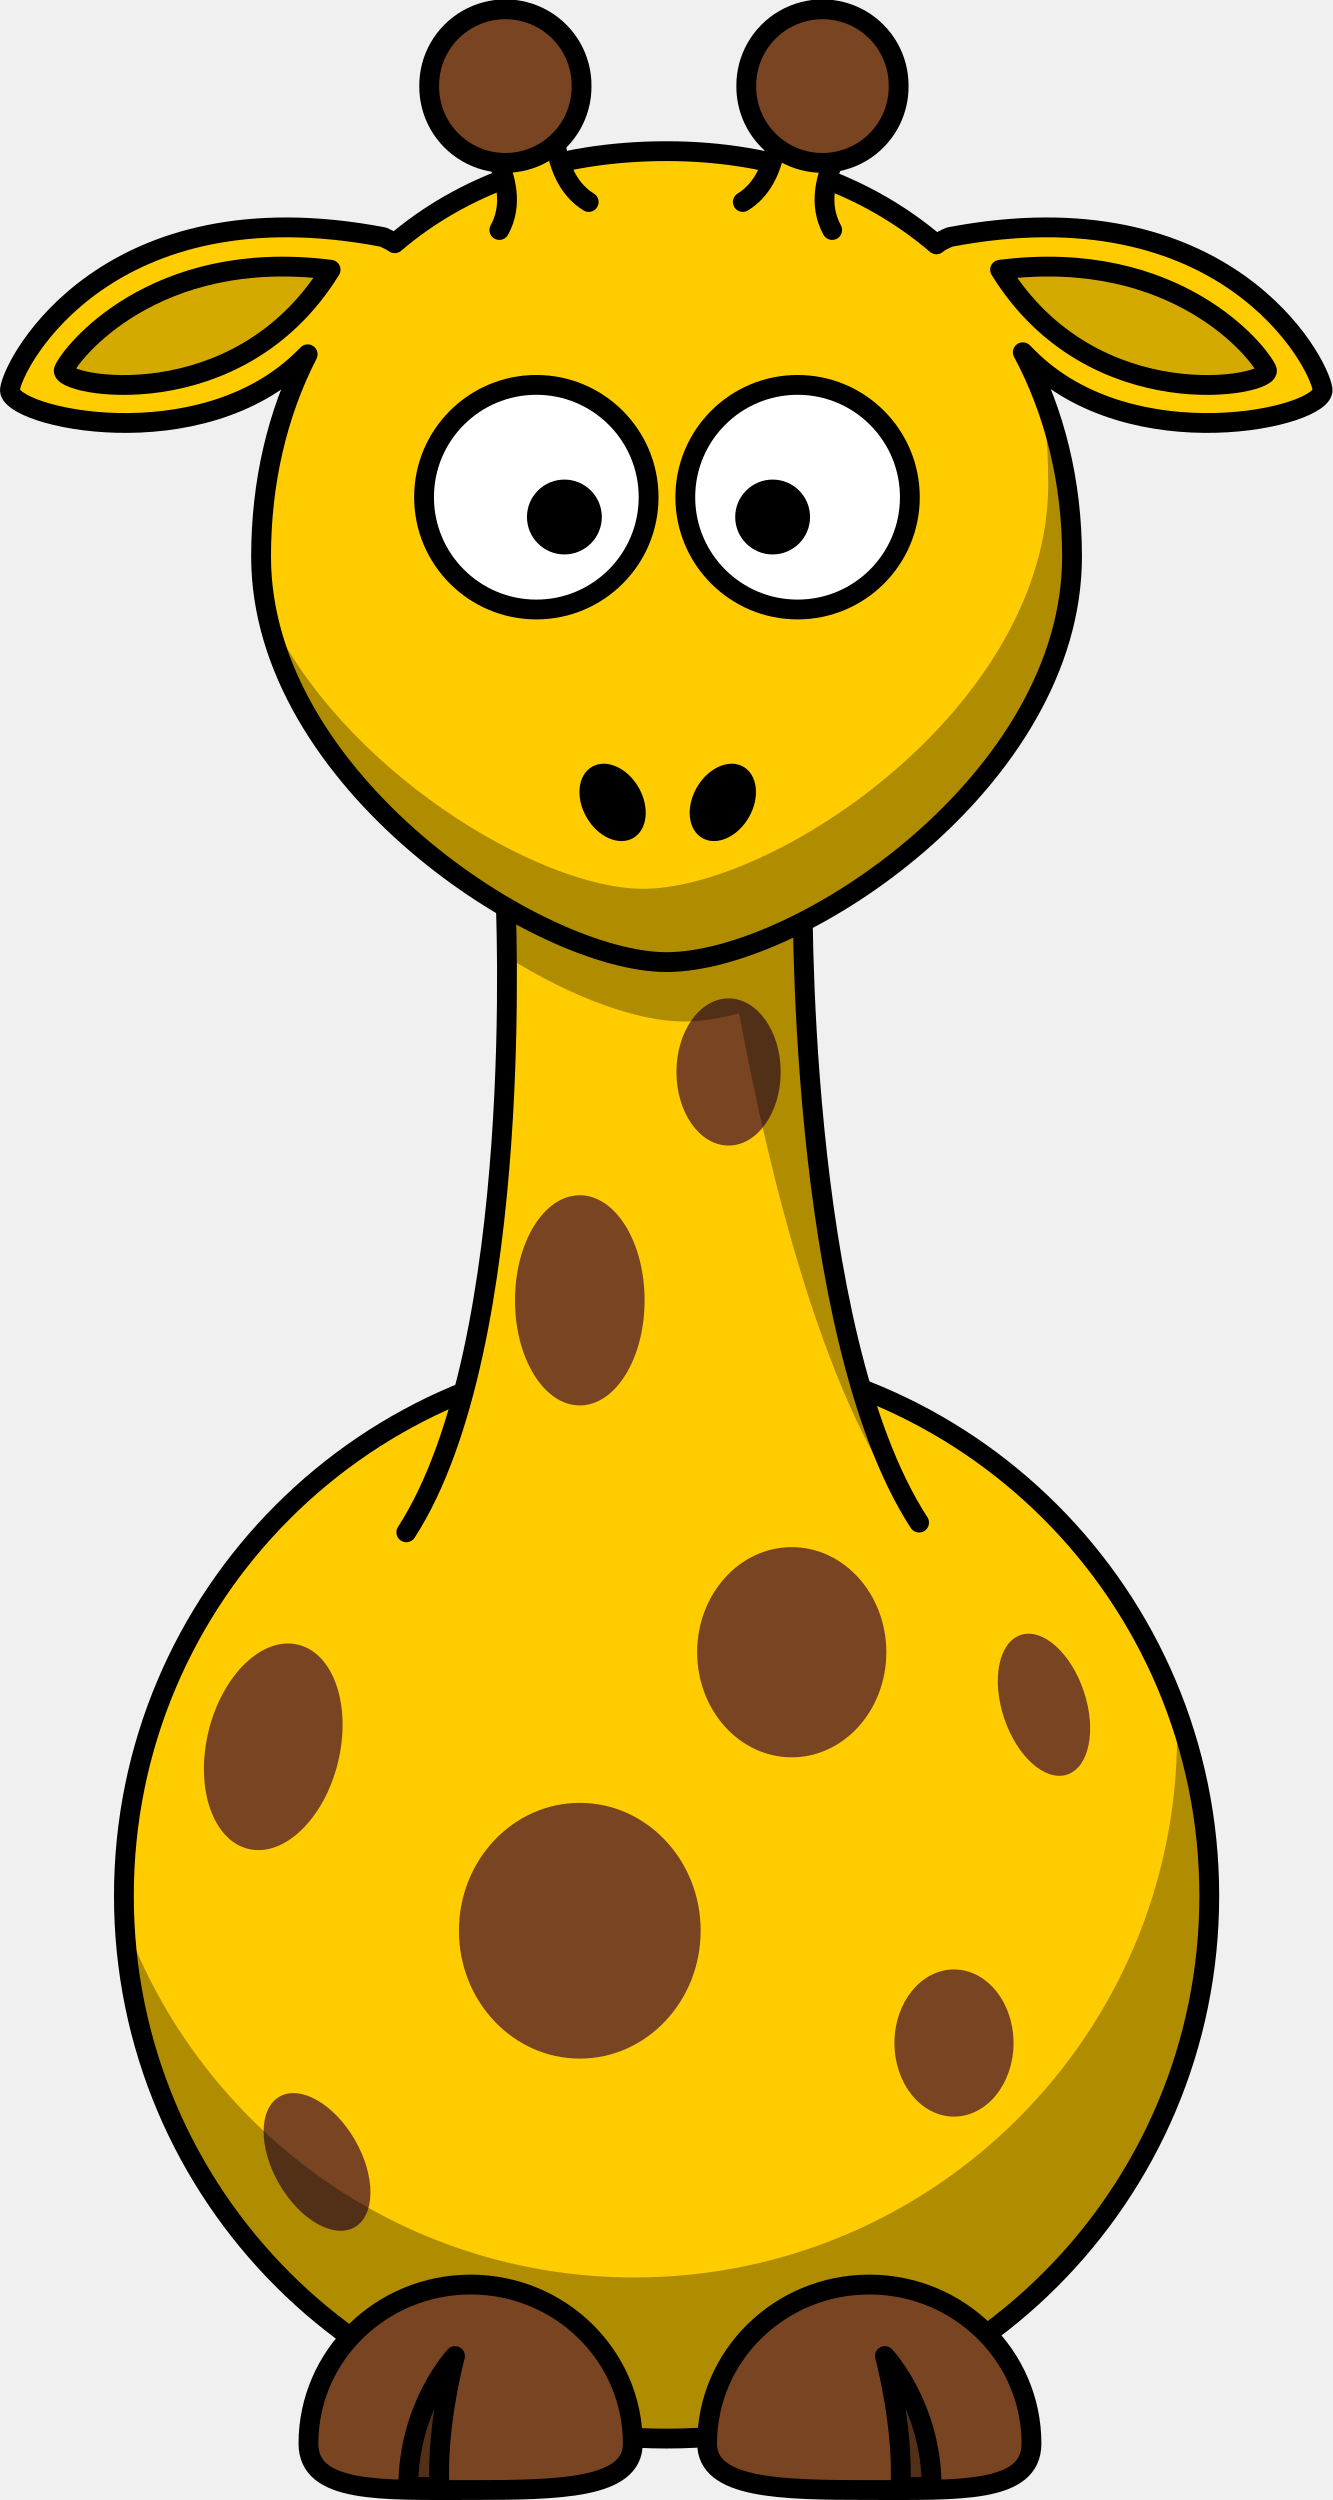
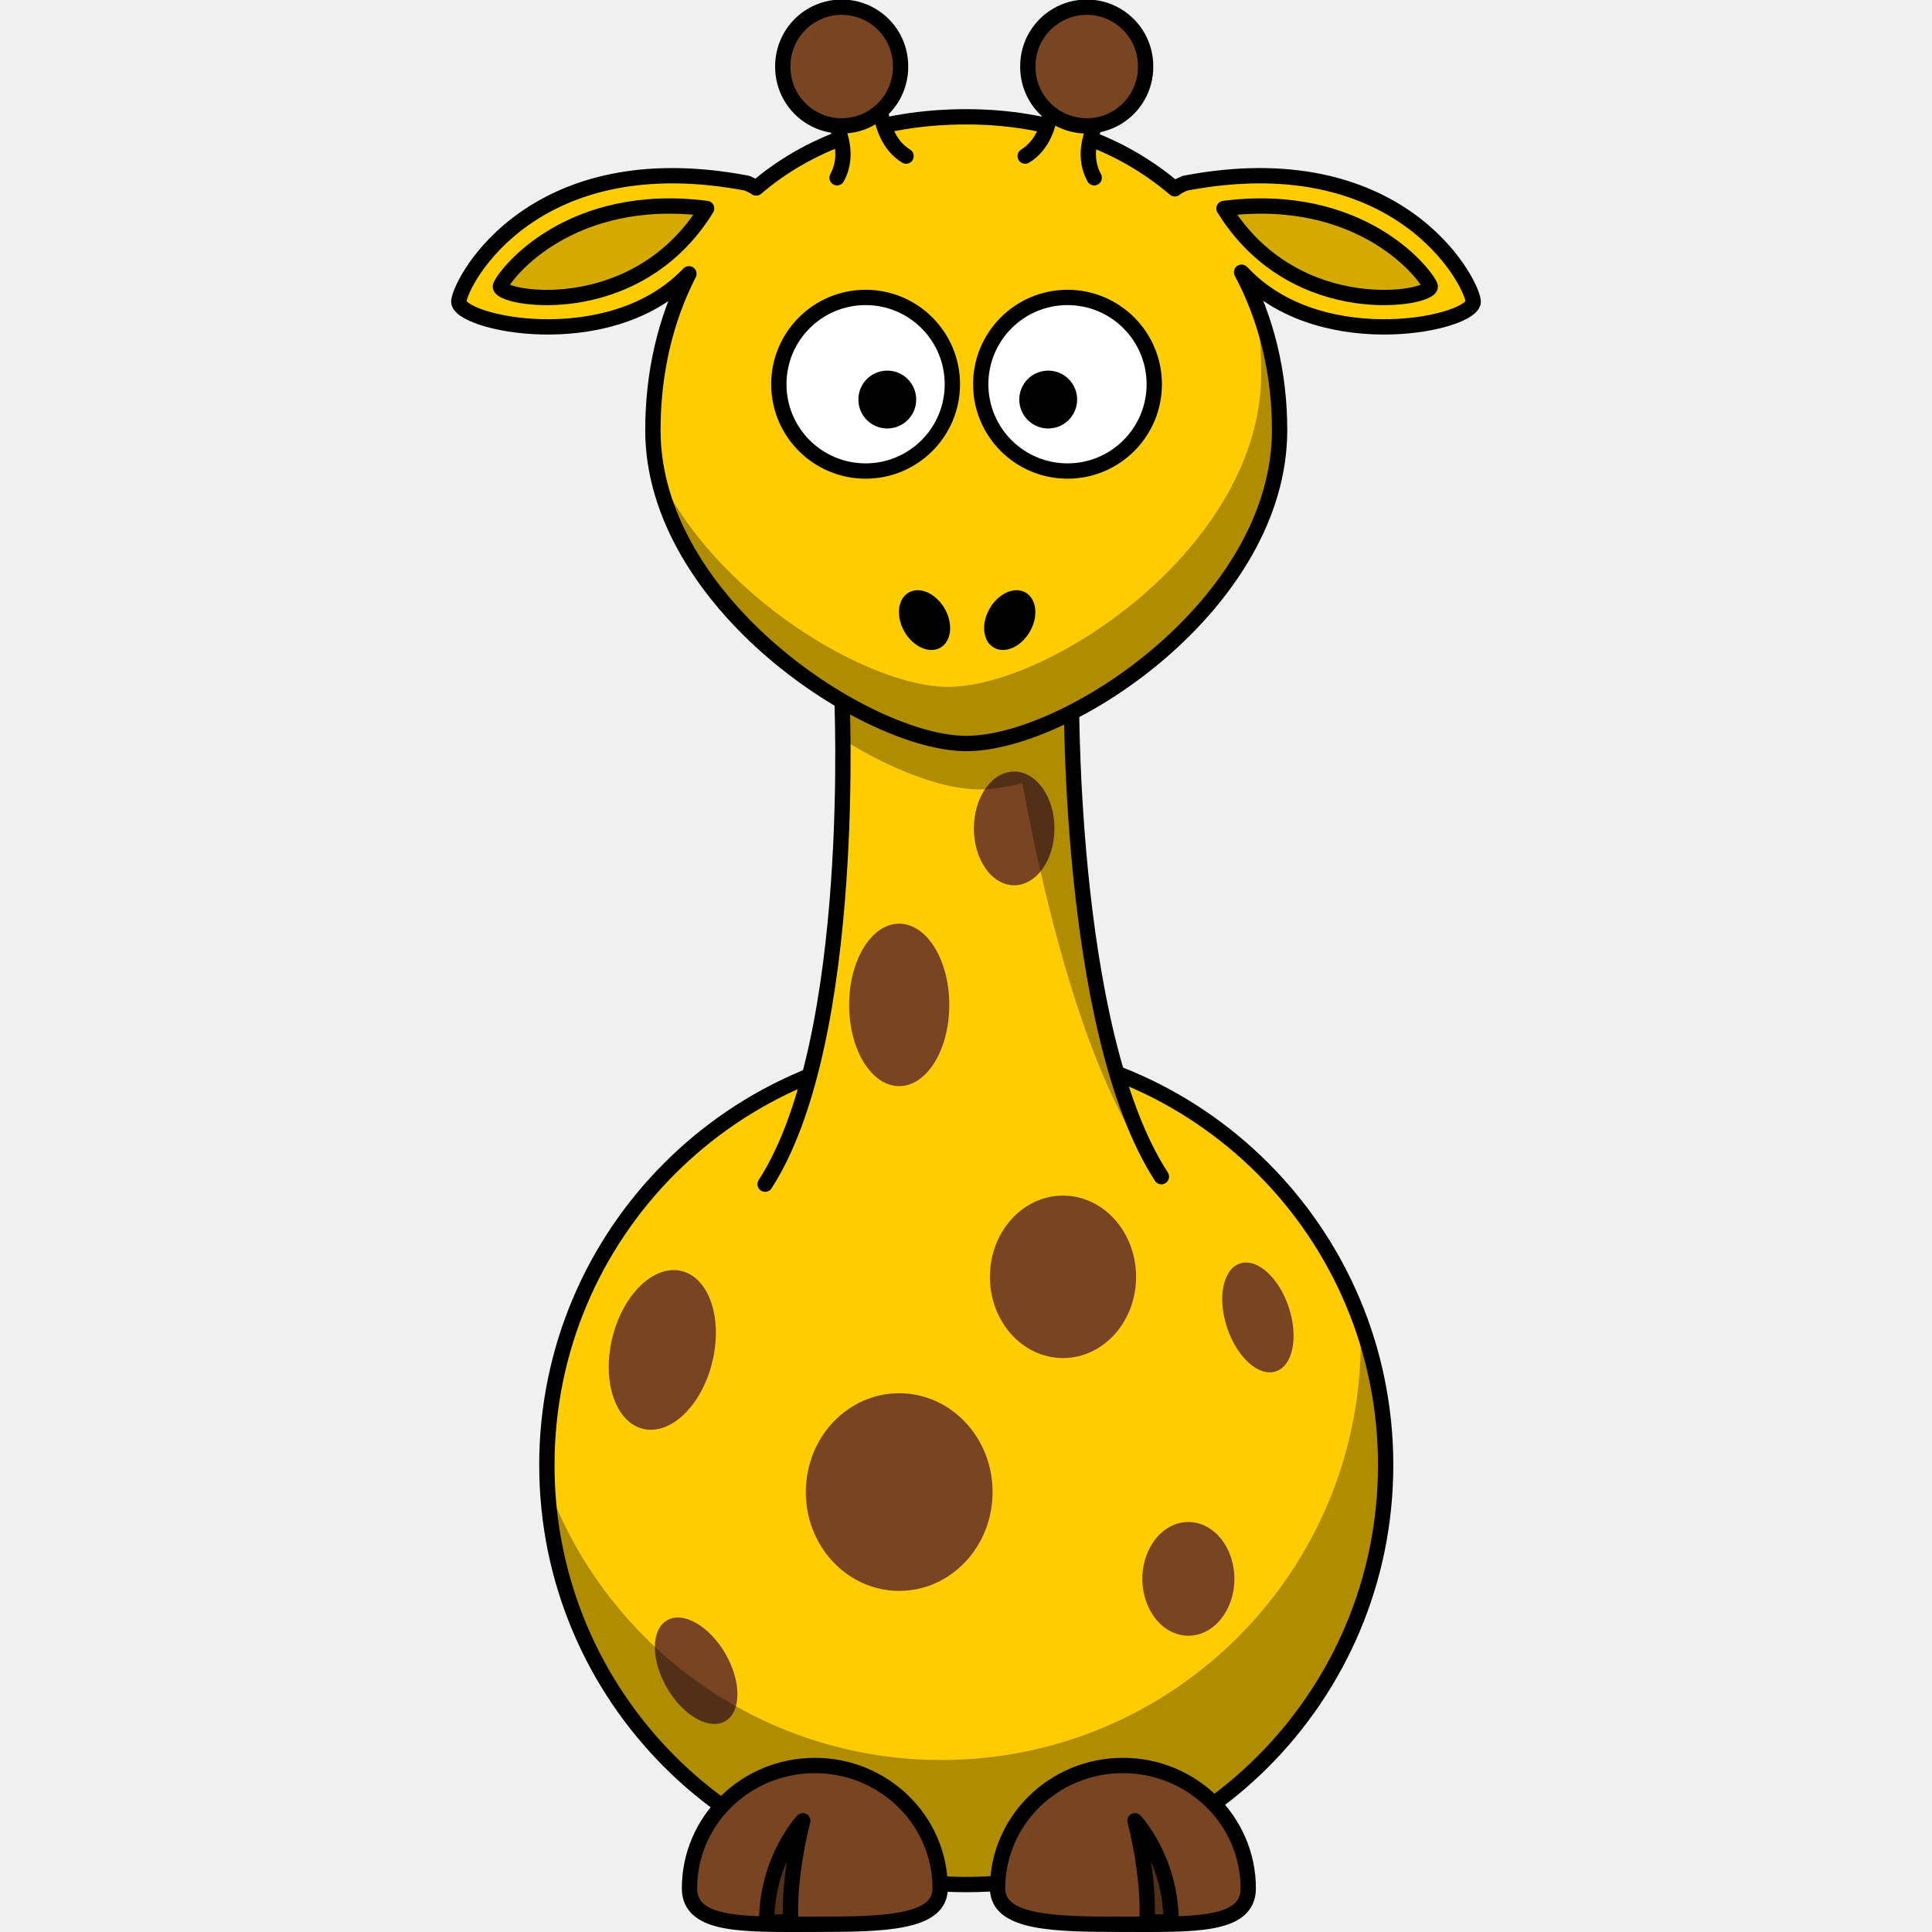
- <svg xmlns="http://www.w3.org/2000/svg" version="1.0" width="268.956" height="504.609" id="svg2">
+ <svg xmlns="http://www.w3.org/2000/svg" version="1.0" width="504.61" height="504.61" id="svg2">
  <defs id="defs4" />
-   <g transform="translate(-216.7269,-178.058)" id="layer1">
-     <path d="M 441.295,560.706 C 441.309,610.434 401.001,650.754 351.273,650.754 C 301.545,650.754 261.237,610.434 261.251,560.706 C 261.237,510.978 301.545,470.657 351.273,470.657 C 401.001,470.657 441.309,510.978 441.295,560.706 z" transform="matrix(1.216783,0,0,1.216783,-76.1501,-121.5516)" id="path2383" style="opacity:1;fill:#ffcc00;fill-opacity:1;fill-rule:nonzero;stroke:#000000;stroke-width:3.287;stroke-linecap:round;stroke-linejoin:round;stroke-miterlimit:4;stroke-dasharray:none;stroke-opacity:1" />
-     <path d="M 93.338,349.046 A 18.031,15.556 0 1 1 57.276,349.046 A 18.031,15.556 0 1 1 93.338,349.046 z" transform="matrix(0.4247339,-0.2447311,0.4879048,0.846765,78.43364,337.3016)" id="path3242" style="opacity:1;fill:#784421;fill-opacity:1;fill-rule:nonzero;stroke:none;stroke-width:4;stroke-linecap:round;stroke-linejoin:round;stroke-miterlimit:4;stroke-dasharray:none;stroke-opacity:1" />
-     <path d="M 454.188,523.125 C 454.264,524.807 454.312,526.518 454.312,528.219 C 454.312,588.683 405.246,637.75 344.781,637.75 C 297.519,637.75 257.19,607.751 241.844,565.781 C 244.497,623.893 292.517,670.25 351.281,670.25 C 411.746,670.25 460.812,621.183 460.812,560.719 C 460.812,547.517 458.474,534.849 454.188,523.125 z" id="path3221" style="opacity:1;fill:#000000;fill-opacity:0.314;fill-rule:nonzero;stroke:none;stroke-width:4;stroke-linecap:round;stroke-linejoin:round;stroke-miterlimit:4;stroke-dasharray:none;stroke-opacity:1" />
-     <path d="M 359.453,671.275 C 359.453,680.366 374.119,680.657 392.188,680.657 C 410.258,680.657 424.924,681.35 424.924,671.275 C 424.924,653.56 410.258,639.181 392.188,639.181 C 374.119,639.181 359.453,653.56 359.453,671.275 z" id="path3172" style="fill:#784421;fill-opacity:1;fill-rule:nonzero;stroke:#000000;stroke-width:4;stroke-linecap:round;stroke-linejoin:round;stroke-miterlimit:4;stroke-opacity:1" />
-     <path d="M 404.779,680.056 C 404.779,663.688 395.336,653.616 395.336,653.616 C 395.336,653.616 399.113,667.465 398.484,680.056 L 404.779,680.056 z" id="path3174" style="fill:#000000;fill-opacity:0.314;fill-rule:evenodd;stroke:#000000;stroke-width:4;stroke-linecap:butt;stroke-linejoin:round;stroke-miterlimit:4;stroke-dasharray:none;stroke-opacity:1" />
-     <path d="M 298.736,487.345 C 323.236,449.444 318.736,358.612 318.736,358.612 L 378.736,355.345 C 378.736,355.345 377.236,446.83 402.236,485.384" id="path2399" style="fill:#ffcc00;fill-opacity:1;fill-rule:evenodd;stroke:#000000;stroke-width:4;stroke-linecap:round;stroke-linejoin:round;stroke-miterlimit:4;stroke-dasharray:none;stroke-opacity:1" />
-     <path d="M 93.338,349.046 A 18.031,15.556 0 1 1 57.276,349.046 A 18.031,15.556 0 1 1 93.338,349.046 z" transform="matrix(0.5834777,0,0,0.9545455,319.8418,61.24961)" id="path3244" style="opacity:1;fill:#784421;fill-opacity:1;fill-rule:nonzero;stroke:none;stroke-width:4;stroke-linecap:round;stroke-linejoin:round;stroke-miterlimit:4;stroke-dasharray:none;stroke-opacity:1" />
-     <path d="M 162,177.281 L 144.844,178.219 L 102,180.562 C 102,180.562 102.241,185.417 102.312,193.125 C 115.471,201.381 128.732,206.188 138.031,206.188 C 141.36,206.188 145.137,205.615 149.188,204.531 C 155.374,237.872 166.855,284.874 185.219,307.031 L 184.219,307.375 L 185.5,307.344 C 168.293,280.807 163.666,229.192 162.438,199.594 C 162.298,196.243 162.192,193.158 162.125,190.438 C 162.074,188.264 162.05,186.34 162.031,184.656 C 162.014,183.299 162.004,182.279 162,181.281 C 161.995,179.731 161.994,179.533 162,178.875 C 162.002,177.83 162,177.281 162,177.281 z" transform="translate(216.7269,178.058)" id="path3214" style="fill:#000000;fill-opacity:0.314;fill-rule:evenodd;stroke:none;stroke-width:4;stroke-linecap:butt;stroke-linejoin:miter;stroke-miterlimit:4;stroke-dasharray:none;stroke-opacity:1" />
-     <path d="M 351.268,208.566 C 328.478,208.566 309.989,215.534 296.393,227.16 C 295.822,226.733 295.049,226.354 294.049,225.91 C 238.541,215.303 219.443,251.003 218.736,256.66 C 218.029,262.316 257.252,271.144 278.111,250.285 C 278.382,250.014 278.566,249.83 278.83,249.566 C 272.659,261.59 269.424,275.536 269.424,290.41 C 269.424,335.584 325.549,372.253 351.268,372.253 C 377.984,372.253 433.111,335.584 433.111,290.41 C 433.111,275.368 429.648,261.275 423.174,249.16 C 423.582,249.567 423.875,249.861 424.299,250.285 C 445.158,271.144 484.381,262.316 483.674,256.66 C 482.967,251.003 463.9,215.303 408.393,225.91 C 407.22,226.431 406.308,226.862 405.736,227.378 C 392.001,215.633 373.529,208.566 351.268,208.566 z" id="path3155" style="fill:#ffcc00;fill-opacity:1;fill-rule:nonzero;stroke:#000000;stroke-width:4;stroke-linecap:round;stroke-linejoin:round;stroke-miterlimit:4;stroke-opacity:1" />
-     <path d="M 347.644,278.413 C 347.647,290.932 337.5,301.083 324.981,301.083 C 312.462,301.083 302.314,290.932 302.318,278.413 C 302.314,265.894 312.462,255.744 324.981,255.744 C 337.5,255.744 347.647,265.894 347.644,278.413 z" id="path3157" style="opacity:1;fill:#ffffff;fill-opacity:1;fill-rule:nonzero;stroke:#000000;stroke-width:4;stroke-linecap:round;stroke-linejoin:round;stroke-miterlimit:4;stroke-dasharray:none;stroke-opacity:1" />
-     <path d="M 400.376,278.413 C 400.379,290.932 390.232,301.083 377.713,301.083 C 365.194,301.083 355.046,290.932 355.05,278.413 C 355.046,265.894 365.194,255.744 377.713,255.744 C 390.232,255.744 400.379,265.894 400.376,278.413 z" id="path3159" style="opacity:1;fill:#ffffff;fill-opacity:1;fill-rule:nonzero;stroke:#000000;stroke-width:4;stroke-linecap:round;stroke-linejoin:round;stroke-miterlimit:4;stroke-dasharray:none;stroke-opacity:1" />
-     <path d="M 380.231,282.413 C 380.232,286.586 376.85,289.97 372.677,289.97 C 368.504,289.97 365.121,286.586 365.123,282.413 C 365.121,278.24 368.504,274.857 372.677,274.857 C 376.85,274.857 380.232,278.24 380.231,282.413 z" id="path3161" style="opacity:1;fill:#000000;fill-opacity:1;fill-rule:nonzero;stroke:none;stroke-width:47.667;stroke-linecap:round;stroke-linejoin:round;stroke-miterlimit:4;stroke-dasharray:none;stroke-opacity:1" />
-     <path d="M 338.201,282.413 C 338.202,286.586 334.819,289.97 330.646,289.97 C 326.473,289.97 323.091,286.586 323.092,282.413 C 323.091,278.24 326.473,274.857 330.646,274.857 C 334.819,274.857 338.202,278.24 338.201,282.413 z" id="path3163" style="opacity:1;fill:#000000;fill-opacity:1;fill-rule:nonzero;stroke:none;stroke-width:47.667;stroke-linecap:round;stroke-linejoin:round;stroke-miterlimit:4;stroke-dasharray:none;stroke-opacity:1" />
-     <path d="M 425.688,251.49 C 427.442,259.123 428.312,267.213 428.312,275.615 C 428.312,320.79 373.185,357.459 346.469,357.459 C 325.763,357.459 285.372,333.703 270.406,300.865 C 278.022,341.111 327.578,372.24 351.281,372.24 C 377.998,372.24 433.125,335.571 433.125,290.396 C 433.125,276.316 430.712,263.064 425.688,251.49 z" id="path3231" style="fill:#000000;fill-opacity:0.314;fill-rule:nonzero;stroke:none;stroke-width:4;stroke-linecap:round;stroke-linejoin:round;stroke-miterlimit:4;stroke-opacity:1" />
-     <path d="M 344.455,671.275 C 344.455,680.366 329.79,680.657 311.72,680.657 C 293.651,680.657 278.985,681.35 278.985,671.275 C 278.985,653.56 293.651,639.181 311.72,639.181 C 329.79,639.181 344.455,653.56 344.455,671.275 z" id="path3329" style="fill:#784421;fill-opacity:1;fill-rule:nonzero;stroke:#000000;stroke-width:4;stroke-linecap:round;stroke-linejoin:round;stroke-miterlimit:4;stroke-opacity:1" />
-     <path d="M 299.13,680.056 C 299.13,663.688 308.573,653.616 308.573,653.616 C 308.573,653.616 304.796,667.465 305.425,680.056 L 299.13,680.056 z" id="path3331" style="fill:#000000;fill-opacity:0.314;fill-rule:evenodd;stroke:#000000;stroke-width:4;stroke-linecap:butt;stroke-linejoin:round;stroke-miterlimit:4;stroke-dasharray:none;stroke-opacity:1" />
-     <path d="M 367.868,343.045 C 365.576,347.018 361.368,348.883 358.472,347.211 C 355.575,345.539 355.087,340.962 357.381,336.99 C 359.674,333.017 363.882,331.151 366.778,332.824 C 369.675,334.496 370.163,339.072 367.868,343.045 z" id="path2398" style="opacity:1;fill:#000000;fill-opacity:1;fill-rule:nonzero;stroke:none;stroke-width:47.667;stroke-linecap:round;stroke-linejoin:round;stroke-miterlimit:4;stroke-dasharray:none;stroke-opacity:1" />
-     <path d="M 335.131,343.045 C 337.424,347.018 341.632,348.883 344.528,347.211 C 347.425,345.539 347.913,340.962 345.618,336.99 C 343.326,333.017 339.118,331.151 336.222,332.824 C 333.325,334.496 332.837,339.072 335.131,343.045 z" id="path2412" style="opacity:1;fill:#000000;fill-opacity:1;fill-rule:nonzero;stroke:none;stroke-width:47.667;stroke-linecap:round;stroke-linejoin:round;stroke-miterlimit:4;stroke-dasharray:none;stroke-opacity:1" />
-     <path d="M 317.518,224.484 C 323.175,214.231 311.508,201.857 311.508,201.857 L 328.832,197.614 C 328.832,197.614 326.357,213.171 335.549,218.828" id="path3224" style="fill:#ffcc00;fill-opacity:1;fill-rule:evenodd;stroke:#000000;stroke-width:4;stroke-linecap:round;stroke-linejoin:miter;stroke-miterlimit:4;stroke-dasharray:none;stroke-opacity:1" />
-     <path d="M 82.378,-127.961 A 15.38,15.38 0 1 1 51.619,-127.961 A 15.38,15.38 0 1 1 82.378,-127.961 z" transform="translate(251.7363,323.3986)" id="path3186" style="opacity:1;fill:#784421;fill-opacity:1;fill-rule:nonzero;stroke:#000000;stroke-width:4;stroke-linecap:round;stroke-linejoin:round;stroke-miterlimit:4;stroke-dasharray:none;stroke-opacity:1" />
-     <path d="M 418.587,232.502 C 454.369,227.935 471.111,249.467 472.424,252.73 C 473.737,255.992 437.299,262.844 418.587,232.502 z" id="path3190" style="fill:#d4aa00;fill-opacity:1;fill-rule:evenodd;stroke:#000000;stroke-width:4;stroke-linecap:butt;stroke-linejoin:round;stroke-miterlimit:4;stroke-dasharray:none;stroke-opacity:1" />
-     <path d="M 384.693,224.484 C 379.036,214.231 390.704,201.857 390.704,201.857 L 373.379,197.614 C 373.379,197.614 375.854,213.171 366.662,218.828" id="path3228" style="fill:#ffcc00;fill-opacity:1;fill-rule:evenodd;stroke:#000000;stroke-width:4;stroke-linecap:round;stroke-linejoin:miter;stroke-miterlimit:4;stroke-dasharray:none;stroke-opacity:1" />
-     <path d="M 82.378,-127.961 A 15.38,15.38 0 1 1 51.619,-127.961 A 15.38,15.38 0 1 1 82.378,-127.961 z" transform="translate(315.7363,323.3986)" id="path3222" style="opacity:1;fill:#784421;fill-opacity:1;fill-rule:nonzero;stroke:#000000;stroke-width:4;stroke-linecap:round;stroke-linejoin:round;stroke-miterlimit:4;stroke-dasharray:none;stroke-opacity:1" />
-     <path d="M 93.338,349.046 A 18.031,15.556 0 1 1 57.276,349.046 A 18.031,15.556 0 1 1 93.338,349.046 z" transform="matrix(0.7236651,0.1774259,-0.3247149,1.324411,330.7245,54.99796)" id="path3230" style="opacity:1;fill:#784421;fill-opacity:1;fill-rule:nonzero;stroke:none;stroke-width:4;stroke-linecap:round;stroke-linejoin:round;stroke-miterlimit:4;stroke-dasharray:none;stroke-opacity:1" />
-     <path d="M 93.338,349.046 A 18.031,15.556 0 1 1 57.276,349.046 A 18.031,15.556 0 1 1 93.338,349.046 z" transform="matrix(1.352941,0,0,1.659091,231.8673,-11.33608)" id="path3232" style="opacity:1;fill:#784421;fill-opacity:1;fill-rule:nonzero;stroke:none;stroke-width:4;stroke-linecap:round;stroke-linejoin:round;stroke-miterlimit:4;stroke-dasharray:none;stroke-opacity:1" />
-     <path d="M 93.338,349.046 A 18.031,15.556 0 1 1 57.276,349.046 A 18.031,15.556 0 1 1 93.338,349.046 z" transform="matrix(0.4464393,-0.1488131,0.3018538,0.9055614,288.464,217.2783)" id="path3234" style="opacity:1;fill:#784421;fill-opacity:1;fill-rule:nonzero;stroke:none;stroke-width:4;stroke-linecap:round;stroke-linejoin:round;stroke-miterlimit:4;stroke-dasharray:none;stroke-opacity:1" />
-     <path d="M 93.338,349.046 A 18.031,15.556 0 1 1 57.276,349.046 A 18.031,15.556 0 1 1 93.338,349.046 z" transform="matrix(0.6666667,0,0,0.9545455,359.0771,257.2496)" id="path3236" style="opacity:1;fill:#784421;fill-opacity:1;fill-rule:nonzero;stroke:none;stroke-width:4;stroke-linecap:round;stroke-linejoin:round;stroke-miterlimit:4;stroke-dasharray:none;stroke-opacity:1" />
-     <path d="M 93.338,349.046 A 18.031,15.556 0 1 1 57.276,349.046 A 18.031,15.556 0 1 1 93.338,349.046 z" transform="matrix(1.058824,0,0,1.363636,296.7963,35.57602)" id="path3238" style="opacity:1;fill:#784421;fill-opacity:1;fill-rule:nonzero;stroke:none;stroke-width:4;stroke-linecap:round;stroke-linejoin:round;stroke-miterlimit:4;stroke-dasharray:none;stroke-opacity:1" />
-     <path d="M 93.338,349.046 A 18.031,15.556 0 1 1 57.276,349.046 A 18.031,15.556 0 1 1 93.338,349.046 z" transform="matrix(0.7254902,0,0,1.363636,279.1186,-35.44837)" id="path3240" style="opacity:1;fill:#784421;fill-opacity:1;fill-rule:nonzero;stroke:none;stroke-width:4;stroke-linecap:round;stroke-linejoin:round;stroke-miterlimit:4;stroke-dasharray:none;stroke-opacity:1" />
-     <path d="M 283.458,232.502 C 247.677,227.935 230.935,249.467 229.622,252.73 C 228.309,255.992 264.747,262.844 283.458,232.502 z" id="path3246" style="fill:#d4aa00;fill-opacity:1;fill-rule:evenodd;stroke:#000000;stroke-width:4;stroke-linecap:butt;stroke-linejoin:round;stroke-miterlimit:4;stroke-dasharray:none;stroke-opacity:1" />
+   <g transform="translate(-98.90004,-178.057)" id="layer1">
+     <path d="m 441.295,560.706 c 0.015,49.728 -40.294,90.048 -90.022,90.048 -49.728,0 -90.036,-40.32 -90.022,-90.048 -0.015,-49.728 40.294,-90.048 90.022,-90.048 49.728,0 90.036,40.32 90.022,90.048 z" transform="matrix(1.216783,0,0,1.216783,-76.1501,-121.5516)" id="path2383" style="fill:#ffcc00;fill-opacity:1;fill-rule:nonzero;stroke:#000000;stroke-width:3.287;stroke-linecap:round;stroke-linejoin:round;stroke-miterlimit:4;stroke-opacity:1;stroke-dasharray:none" />
+     <path d="m 93.338,349.046 a 18.031,15.556 0 1 1 -36.062,0 18.031,15.556 0 1 1 36.062,0 z" transform="matrix(0.4247339,-0.2447311,0.4879048,0.846765,78.43364,337.3016)" id="path3242" style="fill:#784421;fill-opacity:1;fill-rule:nonzero;stroke:none" />
+     <path d="m 454.188,523.125 c 0.077,1.682 0.125,3.393 0.125,5.094 0,60.464 -49.067,109.531 -109.531,109.531 -47.262,0 -87.591,-29.999 -102.938,-71.969 2.654,58.112 50.674,104.469 109.438,104.469 60.464,0 109.531,-49.067 109.531,-109.531 0,-13.202 -2.338,-25.87 -6.625,-37.594 z" id="path3221" style="fill:#000000;fill-opacity:0.314;fill-rule:nonzero;stroke:none" />
+     <path d="m 359.453,671.275 c 0,9.091 14.665,9.381 32.735,9.381 18.07,0 32.735,0.693 32.735,-9.381 0,-17.716 -14.665,-32.094 -32.735,-32.094 -18.07,0 -32.735,14.378 -32.735,32.094 z" id="path3172" style="fill:#784421;fill-opacity:1;fill-rule:nonzero;stroke:#000000;stroke-width:4;stroke-linecap:round;stroke-linejoin:round;stroke-miterlimit:4;stroke-opacity:1" />
+     <path d="m 404.779,680.056 c 0,-16.368 -9.443,-26.44 -9.443,-26.44 0,0 3.777,13.849 3.148,26.44 l 6.295,0 z" id="path3174" style="fill:#000000;fill-opacity:0.314;fill-rule:evenodd;stroke:#000000;stroke-width:4;stroke-linecap:butt;stroke-linejoin:round;stroke-miterlimit:4;stroke-opacity:1;stroke-dasharray:none" />
+     <path d="m 298.736,487.345 c 24.5,-37.901 20,-128.733 20,-128.733 l 60,-3.267 c 0,0 -1.5,91.485 23.5,130.04" id="path2399" style="fill:#ffcc00;fill-opacity:1;fill-rule:evenodd;stroke:#000000;stroke-width:4;stroke-linecap:round;stroke-linejoin:round;stroke-miterlimit:4;stroke-opacity:1;stroke-dasharray:none" />
+     <path d="m 93.338,349.046 a 18.031,15.556 0 1 1 -36.062,0 18.031,15.556 0 1 1 36.062,0 z" transform="matrix(0.5834777,0,0,0.9545455,319.8418,61.24961)" id="path3244" style="fill:#784421;fill-opacity:1;fill-rule:nonzero;stroke:none" />
+     <path d="m 162,177.281 -17.156,0.938 L 102,180.562 c 0,0 0.241,4.855 0.312,12.562 13.159,8.256 26.42,13.062 35.719,13.062 3.328,0 7.105,-0.572 11.156,-1.656 6.186,33.341 17.668,80.343 36.031,102.5 l -1,0.344 1.281,-0.031 c -17.207,-26.536 -21.834,-78.152 -23.062,-107.75 -0.139,-3.351 -0.245,-6.436 -0.312,-9.156 -0.051,-2.174 -0.075,-4.097 -0.094,-5.781 -0.017,-1.357 -0.027,-2.377 -0.031,-3.375 -0.005,-1.55 -0.006,-1.748 0,-2.406 0.002,-1.045 0,-1.594 0,-1.594 z" transform="translate(216.7269,178.058)" id="path3214" style="fill:#000000;fill-opacity:0.314;fill-rule:evenodd;stroke:none" />
+     <path d="m 351.268,208.566 c -22.79,0 -41.278,6.968 -54.875,18.594 -0.571,-0.426 -1.343,-0.805 -2.344,-1.25 -55.508,-10.607 -74.605,25.093 -75.312,30.75 -0.707,5.657 38.515,14.485 59.375,-6.375 0.271,-0.271 0.455,-0.455 0.719,-0.719 -6.171,12.024 -9.406,25.97 -9.406,40.844 0,45.174 56.126,81.844 81.844,81.844 26.717,0 81.844,-36.669 81.844,-81.844 0,-15.041 -3.463,-29.135 -9.938,-41.25 0.408,0.407 0.701,0.701 1.125,1.125 20.86,20.86 60.082,12.032 59.375,6.375 -0.707,-5.657 -19.773,-41.357 -75.281,-30.75 -1.173,0.521 -2.085,0.952 -2.656,1.469 -13.735,-11.746 -32.207,-18.812 -54.469,-18.812 z" id="path3155" style="fill:#ffcc00;fill-opacity:1;fill-rule:nonzero;stroke:#000000;stroke-width:4;stroke-linecap:round;stroke-linejoin:round;stroke-miterlimit:4;stroke-opacity:1" />
+     <path d="m 347.644,278.413 c 0.004,12.519 -10.144,22.67 -22.663,22.67 -12.519,0 -22.667,-10.151 -22.663,-22.67 -0.004,-12.519 10.144,-22.67 22.663,-22.67 12.519,0 22.666,10.151 22.663,22.67 z" id="path3157" style="fill:#ffffff;fill-opacity:1;fill-rule:nonzero;stroke:#000000;stroke-width:4;stroke-linecap:round;stroke-linejoin:round;stroke-miterlimit:4;stroke-opacity:1;stroke-dasharray:none" />
+     <path d="m 400.376,278.413 c 0.004,12.519 -10.144,22.67 -22.663,22.67 -12.519,0 -22.667,-10.151 -22.663,-22.67 -0.004,-12.519 10.144,-22.67 22.663,-22.67 12.519,0 22.666,10.151 22.663,22.67 z" id="path3159" style="fill:#ffffff;fill-opacity:1;fill-rule:nonzero;stroke:#000000;stroke-width:4;stroke-linecap:round;stroke-linejoin:round;stroke-miterlimit:4;stroke-opacity:1;stroke-dasharray:none" />
+     <path d="m 380.231,282.413 c 10e-4,4.173 -3.381,7.557 -7.554,7.557 -4.173,0 -7.556,-3.384 -7.554,-7.557 -10e-4,-4.173 3.381,-7.556 7.554,-7.556 4.173,0 7.556,3.384 7.554,7.556 z" id="path3161" style="fill:#000000;fill-opacity:1;fill-rule:nonzero;stroke:none" />
+     <path d="m 338.201,282.413 c 10e-4,4.173 -3.381,7.557 -7.554,7.557 -4.173,0 -7.556,-3.384 -7.554,-7.557 -0.001,-4.173 3.381,-7.556 7.554,-7.556 4.173,0 7.556,3.384 7.554,7.556 z" id="path3163" style="fill:#000000;fill-opacity:1;fill-rule:nonzero;stroke:none" />
+     <path d="m 425.688,251.49 c 1.755,7.632 2.625,15.723 2.625,24.125 0,45.174 -55.127,81.844 -81.844,81.844 -20.706,2e-5 -61.097,-23.756 -76.062,-56.594 7.616,40.246 57.172,71.375 80.875,71.375 26.717,0 81.844,-36.669 81.844,-81.844 0,-14.081 -2.413,-27.332 -7.438,-38.906 z" id="path3231" style="fill:#000000;fill-opacity:0.314;fill-rule:nonzero;stroke:none" />
+     <path d="m 344.455,671.275 c 0,9.091 -14.665,9.381 -32.735,9.381 -18.07,0 -32.735,0.693 -32.735,-9.381 0,-17.716 14.665,-32.094 32.735,-32.094 18.07,0 32.735,14.378 32.735,32.094 z" id="path3329" style="fill:#784421;fill-opacity:1;fill-rule:nonzero;stroke:#000000;stroke-width:4;stroke-linecap:round;stroke-linejoin:round;stroke-miterlimit:4;stroke-opacity:1" />
+     <path d="m 299.13,680.056 c 0,-16.368 9.443,-26.44 9.443,-26.44 0,0 -3.777,13.849 -3.148,26.44 l -6.295,0 z" id="path3331" style="fill:#000000;fill-opacity:0.314;fill-rule:evenodd;stroke:#000000;stroke-width:4;stroke-linecap:butt;stroke-linejoin:round;stroke-miterlimit:4;stroke-opacity:1;stroke-dasharray:none" />
+     <path d="m 367.868,343.045 c -2.293,3.973 -6.5,5.839 -9.397,4.166 -2.897,-1.672 -3.385,-6.249 -1.09,-10.221 2.293,-3.973 6.5,-5.839 9.397,-4.166 2.897,1.672 3.385,6.249 1.09,10.221 z" id="path2398" style="fill:#000000;fill-opacity:1;fill-rule:nonzero;stroke:none" />
+     <path d="m 335.131,343.045 c 2.293,3.973 6.5,5.839 9.397,4.166 2.897,-1.672 3.385,-6.249 1.09,-10.221 -2.293,-3.973 -6.5,-5.839 -9.397,-4.166 -2.897,1.672 -3.385,6.249 -1.09,10.221 z" id="path2412" style="fill:#000000;fill-opacity:1;fill-rule:nonzero;stroke:none" />
+     <path d="m 317.518,224.484 c 5.657,-10.253 -6.01,-22.627 -6.01,-22.627 l 17.324,-4.243 c 0,0 -2.475,15.556 6.718,21.213" id="path3224" style="fill:#ffcc00;fill-opacity:1;fill-rule:evenodd;stroke:#000000;stroke-width:4;stroke-linecap:round;stroke-linejoin:miter;stroke-miterlimit:4;stroke-opacity:1;stroke-dasharray:none" />
+     <path d="m 82.378,-127.961 a 15.38,15.38 0 1 1 -30.759,0 15.38,15.38 0 1 1 30.759,0 z" transform="translate(251.7363,323.3986)" id="path3186" style="fill:#784421;fill-opacity:1;fill-rule:nonzero;stroke:#000000;stroke-width:4;stroke-linecap:round;stroke-linejoin:round;stroke-miterlimit:4;stroke-opacity:1;stroke-dasharray:none" />
+     <path d="m 418.587,232.502 c 35.782,-4.567 52.523,16.965 53.837,20.227 1.313,3.262 -35.125,10.114 -53.837,-20.227 z" id="path3190" style="fill:#d4aa00;fill-opacity:1;fill-rule:evenodd;stroke:#000000;stroke-width:4;stroke-linecap:butt;stroke-linejoin:round;stroke-miterlimit:4;stroke-opacity:1;stroke-dasharray:none" />
+     <path d="m 384.693,224.484 c -5.657,-10.253 6.01,-22.627 6.01,-22.627 l -17.324,-4.243 c 0,0 2.475,15.556 -6.718,21.213" id="path3228" style="fill:#ffcc00;fill-opacity:1;fill-rule:evenodd;stroke:#000000;stroke-width:4;stroke-linecap:round;stroke-linejoin:miter;stroke-miterlimit:4;stroke-opacity:1;stroke-dasharray:none" />
+     <path d="m 82.378,-127.961 a 15.38,15.38 0 1 1 -30.759,0 15.38,15.38 0 1 1 30.759,0 z" transform="translate(315.7363,323.3986)" id="path3222" style="fill:#784421;fill-opacity:1;fill-rule:nonzero;stroke:#000000;stroke-width:4;stroke-linecap:round;stroke-linejoin:round;stroke-miterlimit:4;stroke-opacity:1;stroke-dasharray:none" />
+     <path d="m 93.338,349.046 a 18.031,15.556 0 1 1 -36.062,0 18.031,15.556 0 1 1 36.062,0 z" transform="matrix(0.7236651,0.1774259,-0.3247149,1.324411,330.7245,54.99796)" id="path3230" style="fill:#784421;fill-opacity:1;fill-rule:nonzero;stroke:none" />
+     <path d="m 93.338,349.046 a 18.031,15.556 0 1 1 -36.062,0 18.031,15.556 0 1 1 36.062,0 z" transform="matrix(1.352941,0,0,1.659091,231.8673,-11.33608)" id="path3232" style="fill:#784421;fill-opacity:1;fill-rule:nonzero;stroke:none" />
+     <path d="m 93.338,349.046 a 18.031,15.556 0 1 1 -36.062,0 18.031,15.556 0 1 1 36.062,0 z" transform="matrix(0.4464393,-0.1488131,0.3018538,0.9055614,288.464,217.2783)" id="path3234" style="fill:#784421;fill-opacity:1;fill-rule:nonzero;stroke:none" />
+     <path d="m 93.338,349.046 a 18.031,15.556 0 1 1 -36.062,0 18.031,15.556 0 1 1 36.062,0 z" transform="matrix(0.6666667,0,0,0.9545455,359.0771,257.2496)" id="path3236" style="fill:#784421;fill-opacity:1;fill-rule:nonzero;stroke:none" />
+     <path d="m 93.338,349.046 a 18.031,15.556 0 1 1 -36.062,0 18.031,15.556 0 1 1 36.062,0 z" transform="matrix(1.058824,0,0,1.363636,296.7963,35.57602)" id="path3238" style="fill:#784421;fill-opacity:1;fill-rule:nonzero;stroke:none" />
+     <path d="m 93.338,349.046 a 18.031,15.556 0 1 1 -36.062,0 18.031,15.556 0 1 1 36.062,0 z" transform="matrix(0.7254902,0,0,1.363636,279.1186,-35.44837)" id="path3240" style="fill:#784421;fill-opacity:1;fill-rule:nonzero;stroke:none" />
+     <path d="m 283.458,232.502 c -35.782,-4.567 -52.523,16.965 -53.837,20.227 -1.313,3.262 35.125,10.114 53.837,-20.227 z" id="path3246" style="fill:#d4aa00;fill-opacity:1;fill-rule:evenodd;stroke:#000000;stroke-width:4;stroke-linecap:butt;stroke-linejoin:round;stroke-miterlimit:4;stroke-opacity:1;stroke-dasharray:none" />
  </g>
</svg>
